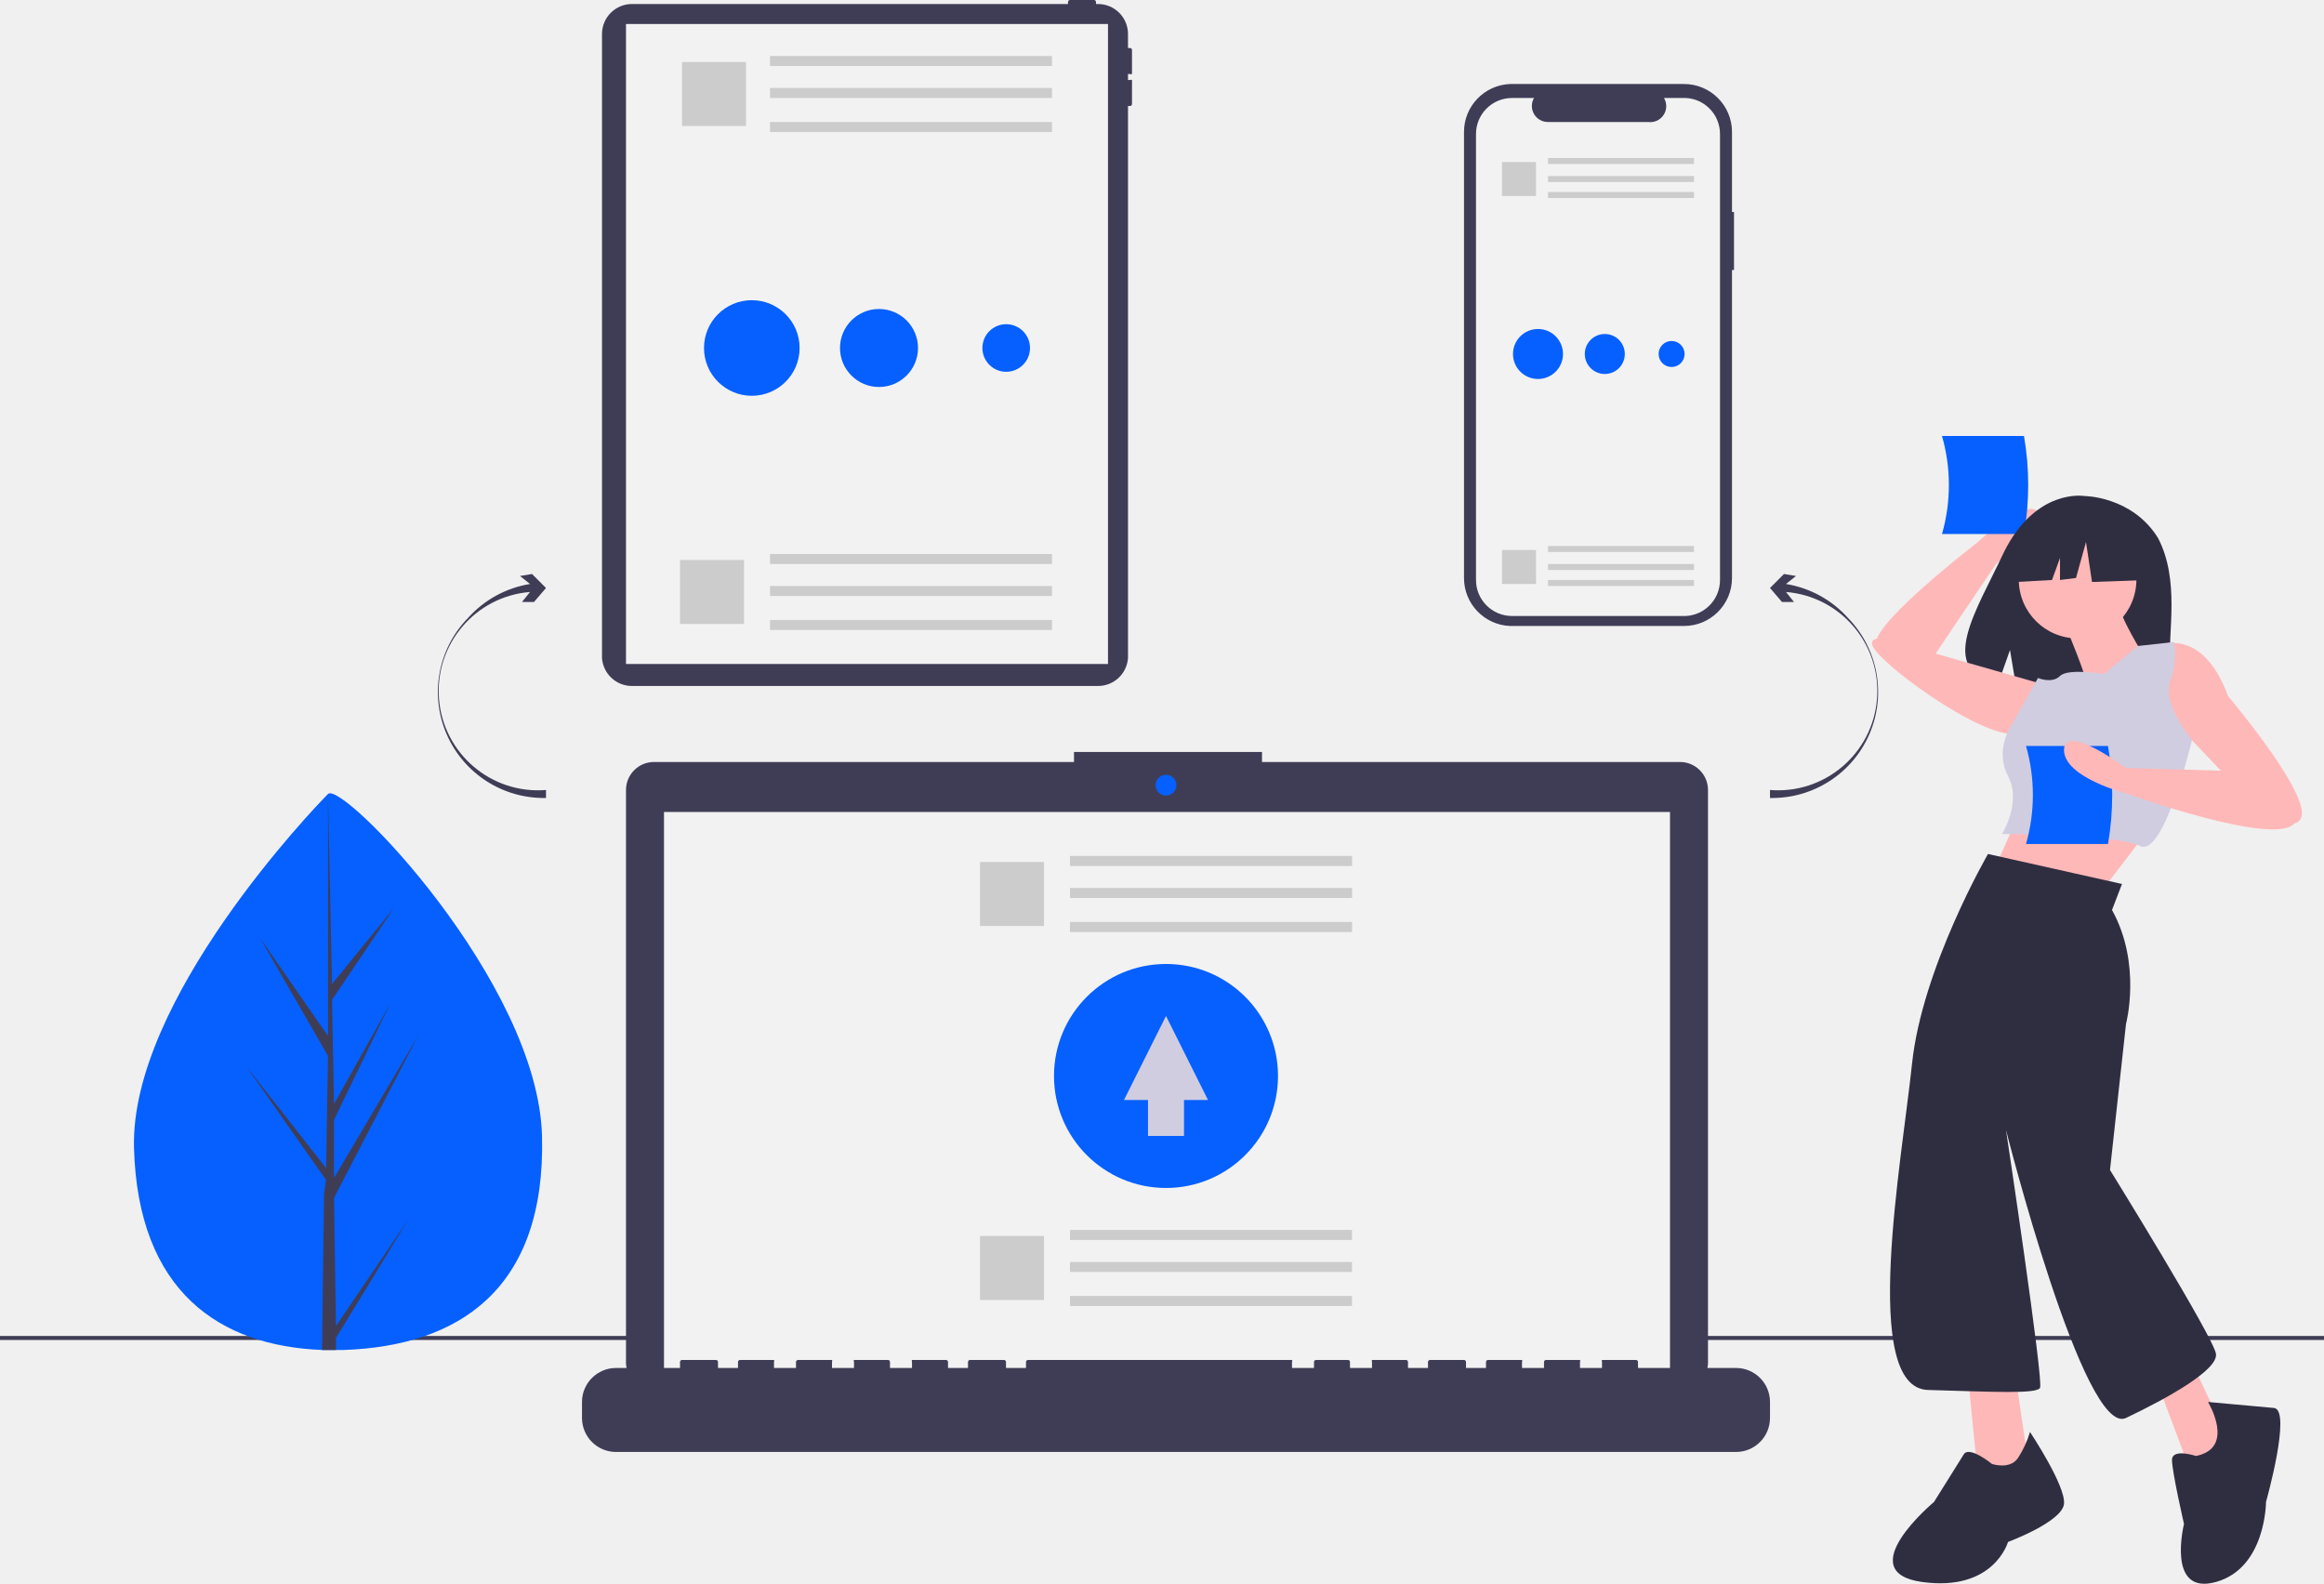
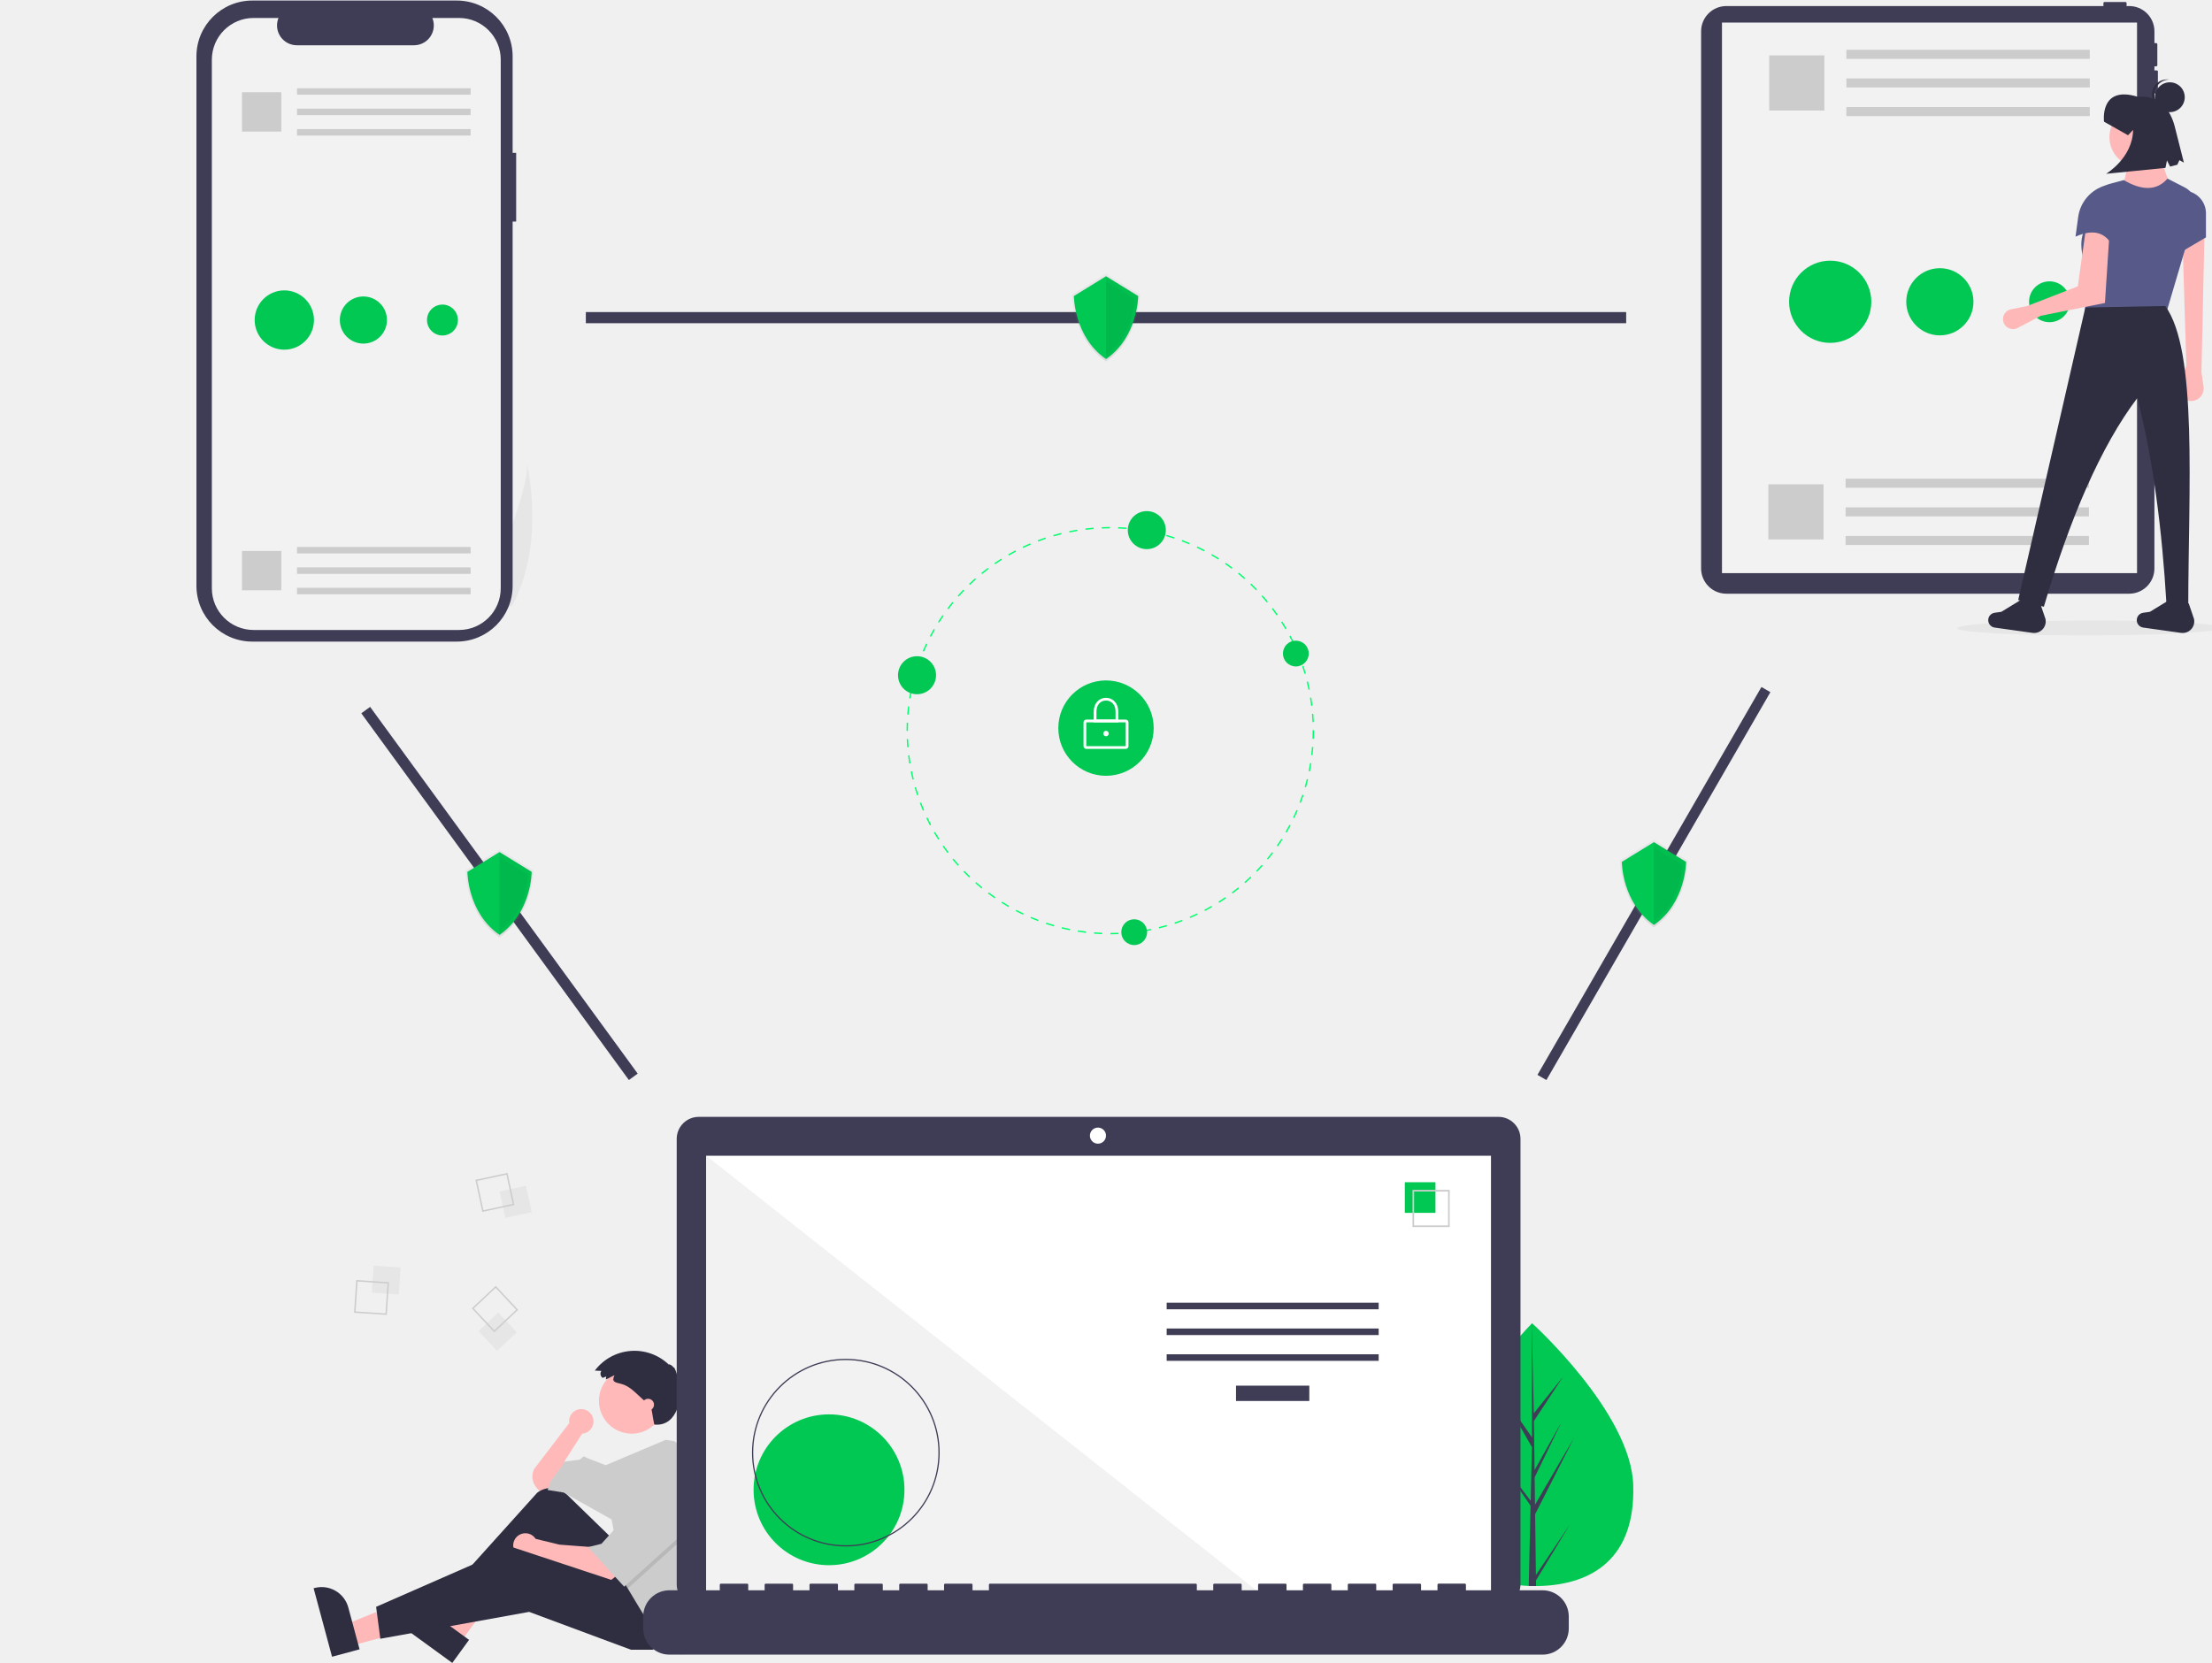
- <svg xmlns="http://www.w3.org/2000/svg" data-name="Layer 1" viewBox="0 0 1162 792">
+ <svg xmlns="http://www.w3.org/2000/svg" xmlns:xlink="http://www.w3.org/1999/xlink" data-name="Layer 1" viewBox="0 0 1283.8 965.37">
  <defs />
-   <path fill="#3f3d56" d="M565 40h-1v-3h1a1 1 0 001 0V25a1 1 0 00-1-1h-1v-7a15 15 0 00-15-15h-1V1a1 1 0 00-1-1h-12a1 1 0 00-1 1v1H316a15 15 0 00-15 15v312a15 15 0 0015 14h233a15 15 0 0015-14V53h1a1 1 0 001-1V40a1 1 0 00-1 0z" />
-   <path fill="#f2f2f2" d="M313 12h241v320H313z" />
-   <path fill="#3f3d56" d="M0 668h1162v2H0z" />
-   <path fill="#0560ff" d="M271 568c2 77-42 105-99 107h-11c-51-2-92-29-94-101-2-74 90-170 97-177s105 94 107 171z" />
-   <path fill="#3f3d56" d="M168 663l36-53-36 59v6h-7l1-77v-1l1-7-40-57 40 51v2l1-58-34-59 34 49V397l2 95 31-38-31 46 1 52 28-50-28 58v29l42-71-42 81zM867 106h-1V66a24 24 0 00-24-24h-87a24 24 0 00-23 24v223a24 24 0 0023 24h87a24 24 0 0024-24V135h1z" />
-   <path fill="#f2f2f2" d="M860 67v223a18 18 0 01-17 18h-87a18 18 0 01-18-18V67a18 18 0 0118-18h11a8 8 0 007 12h50a8 8 0 008-12h11a18 18 0 0117 18z" />
-   <path fill="#ccc" d="M774 79h73v3h-73zM774 88h73v3h-73zM774 96h73v3h-73zM751 81h17v17h-17zM774 273h73v3h-73zM774 282h73v3h-73zM774 290h73v3h-73zM751 275h17v17h-17z" />
-   <path fill="#3f3d56" d="M840 381H631v-5h-94v5H327a14 14 0 00-14 14v285a14 14 0 0014 15h513a14 14 0 0014-15V395a14 14 0 00-14-14z" />
-   <path fill="#f2f2f2" d="M332 406h503v284H332z" />
-   <circle cx="583" cy="392.6" r="5.2" fill="#0560ff" />
-   <path fill="#3f3d56" d="M868 684h-49v-3a1 1 0 00-1-1h-17a1 1 0 000 1v3h-11v-3a1 1 0 000-1h-17a1 1 0 00-1 1v3h-11v-3a1 1 0 000-1h-17a1 1 0 00-1 1v3h-10v-3a1 1 0 00-1-1h-17a1 1 0 00-1 1v3h-10v-3a1 1 0 00-1-1h-17a1 1 0 000 1v3h-11v-3a1 1 0 00-1-1h-16a1 1 0 00-1 1v3h-11v-3a1 1 0 000-1H514a1 1 0 00-1 1v3h-10v-3a1 1 0 00-1-1h-17a1 1 0 00-1 1v3h-10v-3a1 1 0 00-1-1h-17a1 1 0 000 1v3h-11v-3a1 1 0 00-1-1h-17a1 1 0 000 1v3h-11v-3a1 1 0 000-1h-17a1 1 0 00-1 1v3h-11v-3a1 1 0 000-1h-17a1 1 0 00-1 1v3h-10v-3a1 1 0 00-1-1h-17a1 1 0 00-1 1v3h-32a17 17 0 00-17 17v8a17 17 0 0017 17h560a17 17 0 0017-17v-8a17 17 0 00-17-17z" />
-   <path fill="#e6e6e6" d="M535 428h141v5H535zM535 444h141v5H535zM535 461h141v5H535z" />
-   <path fill="#ccc" d="M535 428h141v5H535zM535 444h141v5H535zM535 461h141v5H535zM490 431h32v32h-32zM535 615h141v5H535zM535 631h141v5H535zM535 648h141v5H535zM490 618h32v32h-32z" />
-   <path fill="#3f3d56" d="M924 309a53 53 0 00-31-17l5-4-6-1-7 7 6 7h6l-4-5a49 49 0 01-8 99v4a53 53 0 0039-90zM234 309a53 53 0 0131-17l-5-4 6-1 7 7-6 7h-6l4-5a49 49 0 008 99v4a53 53 0 01-39-90z" />
-   <path fill="#ccc" d="M385 28h141v5H385zM385 44h141v5H385zM385 61h141v5H385zM341 31h32v32h-32zM385 277h141v5H385zM385 293h141v5H385zM385 310h141v5H385zM340 280h32v32h-32z" />
-   <path fill="#ffb8b8" d="M967 328l31-46s28-23 20-27-29 16-29 16-60 46-50 53 28 4 28 4z" />
-   <path fill="#0560ff" d="M971 267h41a144 144 0 000-49h-41a89 89 0 010 49z" />
-   <path fill="#2f2e41" d="M1079 269c-13-21-37-21-37-21s-24-4-40 28c-14 30-34 59-3 66l6-17 3 18a121 121 0 0013 0c33-1 65 1 64-11-1-16 5-42-6-63z" />
-   <path fill="#ffb8b8" d="M1013 399l-16 36 55 9 29-38z" />
-   <circle cx="1038.8" cy="289.8" r="29.4" fill="#ffb8b8" />
-   <path fill="#ffb8b8" d="M1032 311s13 31 12 34 28-17 28-17-13-21-12-25zM1076 324s24-14 38 24c0 0 44 52 36 62s-38-23-38-23l-19-20s-27-7-25-22 8-21 8-21zM1021 342l-56-16s-30-12-29-4 54 47 72 45 13-25 13-25z" />
-   <path fill="#d0cde1" d="M1052 337s-18-3-22 1-11 1-11 1l-13 23s-9 13-2 26-3 29-3 29 57 0 69 6 26-53 26-53-15-18-11-29 2-20 2-20l-18 2z" />
-   <path fill="#ffb8b8" d="M984 688l6 61 25-12-8-54-23 5zM1077 687l21 56 20-15-25-53-16 12z" />
-   <path fill="#2f2e41" d="M1015 716a50 50 0 01-6 13c-4 6-13 3-13 3s-11-9-14-5l-15 24s-42 35-6 40 43-20 43-20 27-10 28-19-17-36-17-36zM1098 728s-12-4-12 2 6 32 6 32-9 36 16 29 25-40 25-40 13-46 4-47l-33-3s14 23-6 27zM1073 267l-24-12-34 5-7 31 18-1 4-11v11l8-1 5-18 3 20 28-1-1-23zM1061 442l-67-15s-33 57-38 105-26 162 8 163 54 2 56-1-17-129-17-129 39 154 60 144 46-24 45-32-53-92-53-92l8-73s8-30-7-57z" />
-   <path fill="#0560ff" d="M1013 422h41a144 144 0 000-49h-41a89 89 0 010 49z" />
-   <path fill="#ffb8b8" d="M1133 386l-70-2s-31-23-31-9 32 22 32 22 72 26 83 15z" />
-   <circle cx="375.9" cy="174" r="23.9" fill="#0560ff" />
-   <circle cx="439.5" cy="174" r="19.5" fill="#0560ff" />
-   <circle cx="503.1" cy="174" r="11.9" fill="#0560ff" />
-   <circle cx="769" cy="177" r="12.5" fill="#0560ff" />
-   <circle cx="802.4" cy="177" r="10" fill="#0560ff" />
-   <circle cx="835.8" cy="177" r="6.5" fill="#0560ff" />
-   <circle cx="583" cy="538" r="56" fill="#0560ff" />
-   <path fill="#d0cde1" d="M604 550l-21-42-21 42h12v18h18v-18h12z" />
+   <defs>
+     <linearGradient id="a" x1="252.52" x2="252.52" y1="136" gradientUnits="userSpaceOnUse">
+       <stop offset="0" stop-color="gray" stop-opacity=".25" />
+       <stop offset=".54" stop-color="gray" stop-opacity=".12" />
+       <stop offset="1" stop-color="gray" stop-opacity=".1" />
+     </linearGradient>
+     <linearGradient id="b" x1="660.5" x2="660.5" y1="458.72" gradientUnits="userSpaceOnUse">
+       <stop offset="0" stop-color="gray" stop-opacity=".25" />
+       <stop offset=".54" stop-color="gray" stop-opacity=".12" />
+       <stop offset="1" stop-color="gray" stop-opacity=".1" />
+     </linearGradient>
+     <linearGradient id="e" x1="459.55" x2="459.55" y1="723.31" y2="473.18" xlink:href="#b" />
+     <linearGradient id="f" x1="459.55" x2="459.55" y1="723.31" y2="473.18" xlink:href="#c" />
+     <linearGradient id="c" x1="660.5" x2="660.5" y1="458.72" gradientUnits="userSpaceOnUse">
+       <stop offset="0" stop-color="gray" stop-opacity=".25" />
+       <stop offset=".54" stop-color="gray" stop-opacity=".12" />
+       <stop offset="1" stop-color="gray" stop-opacity=".1" />
+     </linearGradient>
+     <linearGradient id="g" x1="459.55" x2="459.55" y1="723.31" y2="473.18" xlink:href="#d" />
+     <linearGradient id="d" x1="660.5" x2="660.5" y1="458.72" gradientUnits="userSpaceOnUse">
+       <stop offset="0" stop-color="gray" stop-opacity=".25" />
+       <stop offset=".54" stop-color="gray" stop-opacity=".12" />
+       <stop offset="1" stop-color="gray" stop-opacity=".1" />
+     </linearGradient>
+   </defs>
+   <path fill="#00c853" d="M947.91 862.25c1.24 42.13-23.38 57.57-54.28 58.47l-2.14.04q-2.15.01-4.26-.07c-27.94-1.16-50.05-16-51.2-55.18-1.18-40.55 49.15-93.23 52.93-97.13l.22-.23s57.5 51.96 58.74 94.1z" />
+   <path fill="#3f3d56" d="M891.41 914.33l19.62-29.18-19.58 32.32.04 3.29q-2.15.01-4.25-.07l.97-42.22-.03-.32.04-.07.09-3.98-21.5-31.2 21.47 28.21.08.84.74-31.89-18.57-32.35 18.62 26.75-.2-66.08v-.22l.01.22 1.24 52.07 16.91-21.15-16.86 25.64.37 28.53 15.57-27.84-15.51 32.03.2 15.87 22.64-38.79-22.57 44.32z" />
+   <path fill="#e6e6e6" d="M250.33 204c12.12 17.14 15.32 114.66 16.03 145.92l.05 2h30.68c.38-.67.73-1.33 1.05-2 18.2-35.9 8.1-78.94 7.57-81.12 1.38 6.84-4.87 26.68-11.93 45.89-4.3-59.07-41.15-107.7-43.45-110.69z" />
+   <g transform="matrix(.81039 0 0 .81039 -329.43 48.07)">
+     <path fill="#3f3d56" d="M776.17 50.2h-2.53v-69.12a40 40 0 00-40-40H587.19a40 40 0 00-40 40v379.21a40 40 0 0040 40h146.45a40 40 0 0040-40V99.4h2.53z" />
+     <path fill="#f2f2f2" d="M765.12-16.57v378.66a29.88 29.88 0 01-29.87 29.88H588.1a29.88 29.88 0 01-29.87-29.88V-16.57a29.88 29.88 0 0129.87-29.87h17.85a14.2 14.2 0 0013.14 19.55H703a14.2 14.2 0 0013.15-19.55h19.11a29.88 29.88 0 0129.87 29.87z" />
+     <path fill="#ccc" d="M619.22 3.9h124.32v4.62H619.22zM619.22 18.53h124.32v4.62H619.22zM619.22 33.16h124.32v4.62H619.22zM579.8 6.76h28.17v28.17H579.8zM619.22 332.52h124.32v4.62H619.22zM619.22 347.14h124.32v4.62H619.22zM619.22 361.77h124.32v4.62H619.22zM579.8 335.37h28.17v28.17H579.8z" />
+     <circle cx="610.13" cy="169.94" r="21.24" fill="#00c853" />
+     <circle cx="666.76" cy="169.94" r="16.88" fill="#00c853" />
+     <circle cx="723.38" cy="169.94" r="11.07" fill="#00c853" />
+   </g>
+   <g transform="translate(-354.32 -1005.94)">
+     <path fill="#3f3d56" d="M1606.05 1046.8h-1.35v-2.36h1.01a.67.67 0 00.68-.67v-12.11a.67.67 0 00-.68-.68h-1v-6.87a14.65 14.65 0 00-14.66-14.66h-1.5v-1.68a.67.67 0 00-.67-.67h-12.1a.67.67 0 00-.68.67v1.68h-218.83a14.65 14.65 0 00-14.66 14.66v311.83a14.65 14.65 0 0014.66 14.66h233.78a14.65 14.65 0 0014.65-14.66v-275.69h1.35a.67.67 0 00.67-.67v-12.11a.67.67 0 00-.67-.67z" />
+     <path fill="#f2f2f2" d="M1353.72 1019.04h240.89v319.62h-240.89z" />
+     <path fill="#ccc" d="M1425.94 1034.85h141.24v5.25h-141.24zM1425.94 1051.47h141.24v5.25h-141.24zM1425.94 1068.09h141.24v5.25h-141.24zM1381.15 1038.1h32v32h-32zM1425.46 1283.85h141.24v5.25h-141.24zM1425.46 1300.47h141.24v5.25h-141.24zM1425.46 1317.09h141.24v5.25h-141.24zM1380.67 1287.1h32v32h-32z" />
+     <circle cx="1416.53" cy="1181.13" r="23.86" fill="#00c853" />
+     <circle cx="1480.17" cy="1181.13" r="19.5" fill="#00c853" />
+     <circle cx="1543.8" cy="1181.13" r="11.86" fill="#00c853" />
+   </g>
+   <g transform="matrix(.81039 0 0 .81039 -761.51 596.29)">
+     <ellipse cx="2436.75" cy="-281.71" fill="#e6e6e6" rx="94.98" ry="5.34" transform="rotate(-.1)" />
+     <path fill="#ffb8b8" d="M2516.3-469.09l1.5 10.22a9.04 9.04 0 01-10.2 10.26 9.04 9.04 0 01-7.18-12.2l5.08-13.14-2.7-88.56 15.66-5.94z" />
+     <circle cx="2472.02" cy="-637.57" r="21.6" fill="#ffb8b8" />
+     <path fill="#ffb8b8" d="M2497.94-597.07l-39.96-1.62c4.43-9.71 6.2-19.11 4.32-28.08h26.46c-1.4 8.46 2.44 18.61 9.18 29.7z" />
+     <path fill="#575a88" d="M2491.46-512.83l-58.86 4.32 2.14-33.26c-6.79-16.13-5.7-27.78 2.28-35.5l.72-11.24a17.24 17.24 0 0112.74-15.54l10.2-2.74c13.2 7.74 23.73 7.63 31.32-1.08l12.13 6.22a16.28 16.28 0 018.76 16.3z" />
+     <path fill="#ffb8b8" d="M2401.28-509.59l-16.62 8.73a7.16 7.16 0 01-8.7-1.61 7.16 7.16 0 013.94-11.75l11.66-2.39 36.18-14.04 5.94-42.12 16.74 4.32-3.24 49.68z" />
+     <path fill="#575a88" d="M2519.54-565.75l-18.36 10.8-1.08-43.2 3.16-1.08a16.27 16.27 0 0116.28 16.28z" />
+     <path fill="#2f2e41" d="M2506.85-300.88l-15.62-2.44c-3.15-53.34-9.5-103.14-20.83-147.4-26.22 34.73-48.2 85.93-66.96 149.57l-18.36-4.86 48.06-209.52 57.24-1.08c23.4 32.06 16.55 131.05 16.47 215.73z" />
+     <path fill="#2f2e41" d="M2395.33-282.44l-27.13-3.8a5.35 5.35 0 01-4.42-6.7 5.35 5.35 0 014.4-3.9l4.82-.7 15.24-9.3 12.6 3.36 3.75 11.03a8.3 8.3 0 01-9.26 10zM2501.7-282.44l-27.12-3.8a5.35 5.35 0 01-4.42-6.7 5.35 5.35 0 014.4-3.9l4.82-.7 15.24-9.3 12.6 3.36 3.75 11.03a8.3 8.3 0 01-9.26 10z" />
+     <path fill="#575a88" d="M2453.66-557.65c-4.91-10.79-13.4-14.97-27.54-8.64l1.9-14.07a27.34 27.34 0 0119.7-22.65z" />
+     <path fill="#2f2e41" d="M2446.52-648.65s-3.4-26.44 24.33-17.77c0 0 19.8-3.63 26.3 21.13l6.57 25.97-3.2-1.75-1.5 3.27-5.19 1.31-2.22-4.4-1.08 5.35-42.53 4.24s19.05-11.27 19.35-31.46l-3.63 3.84z" />
+     <circle cx="2493.65" cy="-666.16" r="10.69" fill="#2f2e41" />
+     <path fill="#2f2e41" d="M2482.63-668.78a10.69 10.69 0 0110.7-10c-.23-.02-.45-.06-.67-.07a10.7 10.7 0 10-1.38 21.34c.23.02.45.01.67.01a10.69 10.69 0 01-9.32-11.28z" />
+   </g>
+   <g transform="translate(64)">
+     <path fill="#ffb9b9" d="M280.45 825.22a7.08 7.08 0 10-14.08.93l-20.34 26.63a9.86 9.86 0 001.33 10.82l1.6 1.87 7.32-1.47 8.3-7.32-.98-8.3 10.24-16.1a7.07 7.07 0 006.61-7.06z" />
+     <path fill="#ffb8b8" d="M139.82 955.42l-3.32-12.34 45.97-18.67 4.9 18.2z" />
+     <path fill="#2f2e41" d="M128.71 961.78l-10.7-39.76.5-.13a16.03 16.03 0 0119.64 11.3l6.54 24.29z" />
+     <path fill="#ffb8b8" d="M203.15 953.44l-10.33-7.5 24.06-43.4 15.23 11.08z" />
+     <path fill="#2f2e41" d="M198.5 965.37l-33.3-24.21.31-.42a16.03 16.03 0 0122.39-3.54l20.33 14.79zM290.92 892.8l-25.98-25.25a13.12 13.12 0 00-17.18-.96l-49.07 54.5 4.4 6.84 46.84-31.72 31.72 41.48 30.26-15.13z" />
+     <path fill="#ffb9b9" d="M279.7 898.16l-19.03-1.46-13.78-3.34a7.08 7.08 0 10-1.35 9.18v.01l8.3 3.42 35.62 12.2 4.4-3.42z" />
+     <path fill="#2f2e41" d="M325.57 950.87l-10.74 6.83h-12.68l-59.05-21.96-86.37 15.61-2.44-18.54 79.05-34.65 69.3 22.93z" />
+     <circle cx="302.64" cy="813.25" r="19.03" fill="#ffb9b9" />
+     <path fill="#ccc" d="M351.88 889.24a109.35 109.35 0 01-5.36 33.82l-1.43 4.38-6.83 31.23-7.32 1.95-5.37-6.83-10.73-7.8-7.81-12.7-6.7-11.15-2.09-3.48-7.32-36.6-27.81-15.62-9.27-1.46 1.95-5.37 8.3-11.22 8.29-.98 2.44-1.95 1.95.97 10.76 4.15 34.89-14.74 5.1.83 17.57 14.64a109.25 109.25 0 016.79 37.93z" />
+     <path style="isolation:isolate" d="M346.55 884.99l-18.54 12.2-27.68 24.95-2.08-3.48-5.86-29.28h1.47l15.12-27.82z" opacity=".1" />
+     <path fill="#ccc" d="M308.98 858.63l-15.12 27.82-8.79 9.76-7.81 1.95 20.99 22.93L328 894.26l18.54-12.2z" />
+     <path fill="#2f2e41" d="M287.83 799.1l-2.06.8a2.88 2.88 0 01-.77-4l.04-.05-3.82-.18a28.77 28.77 0 0142.96-3.46c.17-.6 2.07.56 2.84 1.74.26-.97 2.03 3.73 2.66 7.05.29-1.1 1.4.68.43 2.4.62-.1.9 1.49.42 2.37.67-.32.56 1.58-.18 2.84.97-.09-.08 19.84-14.6 18.39-1-4.64-.72-4.36-1.91-10.33a26.35 26.35 0 00-1.77-1.66l-3.27-2.89c-3.81-3.36-7.28-7.51-12.35-8.77-3.5-.86-5.7-1.06-3.8-4.99-1.71.72-3.32 1.79-5.05 2.45.02-.55.27-1.16.23-1.71z" />
+     <circle cx="312.15" cy="815.45" r="3.42" fill="#ffb9b9" />
+     <path style="isolation:isolate" fill="#e6e6e6" d="M151.81 750.43l1.04-15.66 15.66 1.04-1.04 15.66z" />
+     <path fill="#ccc" d="M142.75 743.08l19.01 1.27-1.26 19-19.01-1.26zm18.13 2.04l-17.35-1.16-1.16 17.36 17.35 1.15z" />
+     <path style="isolation:isolate" fill="#e6e6e6" d="M225.97 691.65l15.34-3.3 3.3 15.35-15.34 3.3z" />
+     <path fill="#ccc" d="M230.55 680.92l4 18.63-18.63 4-4-18.62zm3.01 18l-3.65-17.01-17 3.65 3.65 17z" />
+     <path style="isolation:isolate" fill="#e6e6e6" d="M213.74 772.74L225.2 762l10.73 11.45-11.45 10.73z" />
+     <path fill="#ccc" d="M236.74 760.4l-13.9 13.03-13.02-13.9 13.9-13.03zm-13.86 11.86l12.7-11.9-11.9-12.69-12.7 11.9z" />
+   </g>
+   <g transform="translate(-31.6)">
+     <path fill="#3f3d56" d="M901.3 648.37H437.13a12.78 12.78 0 00-12.78 12.77v258.62a12.78 12.78 0 0012.78 12.77h464.15a12.78 12.78 0 0012.78-12.77V661.14a12.78 12.78 0 00-12.78-12.77z" />
+     <path fill="#fff" d="M441.49 670.94h455.45v256.92H441.49z" />
+     <circle cx="668.83" cy="659.27" r="4.67" fill="#fff" />
+     <path style="isolation:isolate" fill="#f2f2f2" d="M766.69 927.86h-325.2V670.94z" />
+     <circle cx="512.75" cy="864.86" r="43.78" fill="#00c853" />
+     <path fill="#3f3d56" d="M522.5 897.76a54.46 54.46 0 1154.46-54.45 54.46 54.46 0 01-54.46 54.45zm0-108.2a53.75 53.75 0 1053.75 53.75 53.75 53.75 0 00-53.75-53.75zM748.96 804.42h42.54v8.89h-42.54zM708.71 756.26h123.04v3.81H708.71zM708.71 771.23h123.04v3.81H708.71zM708.71 786.2h123.04v3.81H708.71z" />
+     <path fill="#00c853" d="M846.94 686.32h17.78v17.78h-17.78z" />
+     <path fill="#ccc" d="M872.97 712.35h-21.59v-21.59h21.6zm-20.65-.94h19.71v-19.7h-19.71z" />
+     <path fill="#3f3d56" d="M926.86 923.2H882.4v-3.21a.63.63 0 00-.64-.64h-15.24a.63.63 0 00-.63.64v3.2h-9.53V920a.63.63 0 00-.63-.64H840.5a.63.63 0 00-.64.64v3.2h-9.52V920a.63.63 0 00-.64-.64h-15.24a.63.63 0 00-.63.64v3.2h-9.53V920a.63.63 0 00-.63-.64h-15.24a.63.63 0 00-.64.64v3.2h-9.52V920a.63.63 0 00-.64-.64H762.4a.63.63 0 00-.63.64v3.2h-9.53V920a.63.63 0 00-.63-.64h-15.24a.63.63 0 00-.63.64v3.2h-9.53V920a.63.63 0 00-.63-.64H606.19a.63.63 0 00-.64.64v3.2h-9.52V920a.63.63 0 00-.64-.64h-15.24a.63.63 0 00-.63.64v3.2h-9.53V920a.63.63 0 00-.63-.64h-15.24a.63.63 0 00-.63.64v3.2h-9.53V920a.63.63 0 00-.63-.64h-15.24a.63.63 0 00-.64.64v3.2h-9.52V920a.63.63 0 00-.64-.64h-15.24a.63.63 0 00-.63.64v3.2h-9.53V920a.63.63 0 00-.63-.64h-15.24a.63.63 0 00-.64.64v3.2h-9.52V920a.63.63 0 00-.64-.64h-15.24a.63.63 0 00-.63.64v3.2h-29.21a15.24 15.24 0 00-15.24 15.24v6.9a15.24 15.24 0 0015.24 15.23h506.72a15.24 15.24 0 0015.23-15.24v-6.89a15.24 15.24 0 00-15.23-15.24z" />
+   </g>
+   <g transform="matrix(.67051 0 0 .67051 284.67 146.2)">
+     <path fill="#00ff6d" d="M536.57 590.88v-1.17c2.34 0 4.71-.05 7.06-.15l.04 1.18c-2.35.1-4.74.14-7.1.14zm-7.1-.13c-2.35-.1-4.73-.24-7.08-.42l.1-1.17c2.33.18 4.7.32 7.03.41zm21.29-.44l-.1-1.17c2.34-.19 4.7-.42 7.02-.7l.14 1.16c-2.34.29-4.71.52-7.06.71zm-35.44-.68c-2.34-.28-4.7-.62-7.03-.99l.19-1.16c2.3.37 4.65.7 6.98.98zm49.53-1.02l-.19-1.16c2.31-.37 4.64-.8 6.94-1.27l.24 1.15c-2.32.48-4.67.9-6.99 1.28zm-63.54-1.24c-2.32-.46-4.65-.99-6.93-1.54l.28-1.15c2.27.56 4.58 1.08 6.88 1.54zm77.45-1.6l-.28-1.13c2.28-.56 4.57-1.18 6.82-1.83l.32 1.13c-2.26.66-4.56 1.27-6.86 1.84zM487.52 584c-2.27-.66-4.55-1.37-6.78-2.1l.37-1.12c2.21.73 4.48 1.44 6.73 2.09zm104.88-2.17l-.37-1.12c2.22-.74 4.45-1.54 6.64-2.37l.42 1.1c-2.2.84-4.46 1.64-6.69 2.39zm-118.37-2.33c-2.2-.83-4.43-1.72-6.6-2.65l.46-1.08c2.16.92 4.36 1.8 6.55 2.64zm131.62-2.7l-.46-1.09c2.15-.92 4.31-1.89 6.42-2.89l.5 1.06c-2.12 1.01-4.3 1.99-6.46 2.91zm-144.71-2.87a174.8 174.8 0 01-6.37-3.18l.55-1.04a175.9 175.9 0 006.32 3.16zm157.5-3.22l-.54-1.04c2.07-1.09 4.14-2.23 6.16-3.4l.6 1.01a177.81 177.81 0 01-6.21 3.43zm-170.1-3.4c-2.04-1.18-4.09-2.42-6.07-3.68l.62-1c1.98 1.26 4.01 2.49 6.05 3.67zm182.38-3.7l-.63-1c1.97-1.24 3.94-2.55 5.87-3.88l.67.97a176.7 176.7 0 01-5.91 3.91zm-194.38-3.9a176.25 176.25 0 01-5.76-4.16l.7-.94c1.87 1.41 3.8 2.8 5.73 4.13zm206.04-4.16l-.7-.94c1.86-1.4 3.73-2.87 5.54-4.35l.75.9c-1.83 1.5-3.71 2.98-5.59 4.39zm-217.4-4.38c-1.82-1.5-3.64-3.04-5.4-4.6l.78-.88a177.5 177.5 0 005.37 4.57zm228.4-4.6l-.79-.88c1.75-1.55 3.5-3.16 5.18-4.78l.82.85c-1.7 1.63-3.46 3.25-5.22 4.8zm-239.02-4.82c-1.7-1.63-3.39-3.32-5.03-5.02l.85-.81c1.63 1.69 3.3 3.37 5 4.98zm249.25-5.01l-.85-.82c1.62-1.68 3.23-3.43 4.79-5.18l.88.78a177.57 177.57 0 01-4.82 5.22zm-259.1-5.22a177.35 177.35 0 01-4.6-5.4l.92-.75c1.47 1.8 3.01 3.61 4.57 5.37zm268.52-5.4l-.9-.75c1.48-1.82 2.95-3.68 4.35-5.55l.94.7c-1.41 1.89-2.9 3.76-4.39 5.6zm-277.5-5.59a178.78 178.78 0 01-4.15-5.75l.97-.67c1.33 1.93 2.72 3.85 4.12 5.72zm286.05-5.77l-.97-.66a178.1 178.1 0 003.9-5.89l1 .63a178.46 178.46 0 01-3.93 5.92zm-294.12-5.89c-1.26-1.98-2.5-4.02-3.67-6.06l1.01-.59c1.18 2.02 2.4 4.05 3.66 6.02zm301.73-6.11l-1.02-.59a176.3 176.3 0 003.42-6.18l1.04.55a177.1 177.1 0 01-3.44 6.22zm-308.83-6.15c-1.1-2.08-2.17-4.21-3.18-6.34l1.06-.5c1 2.1 2.07 4.22 3.16 6.29zm315.45-6.44l-1.06-.5c1-2.12 1.99-4.28 2.9-6.44l1.09.46c-.93 2.17-1.91 4.35-2.93 6.48zm-321.54-6.35c-.93-2.17-1.82-4.38-2.65-6.57l1.1-.42a176 176 0 002.63 6.52zm327.13-6.73l-1.1-.42c.83-2.2 1.63-4.44 2.37-6.66l1.12.37c-.75 2.24-1.55 4.5-2.4 6.7zm-332.17-6.52c-.75-2.24-1.47-4.52-2.12-6.78l1.13-.33a174 174 0 002.1 6.73zm336.67-6.97l-1.13-.33c.65-2.24 1.26-4.53 1.82-6.81l1.14.28c-.56 2.3-1.18 4.6-1.83 6.86zm-340.63-6.67c-.57-2.29-1.1-4.62-1.56-6.92l1.15-.24c.47 2.3.99 4.6 1.55 6.88zm344.01-7.12l-1.15-.23c.46-2.3.89-4.63 1.26-6.94l1.16.19c-.37 2.33-.8 4.68-1.27 6.98zm-346.85-6.79c-.38-2.32-.71-4.68-1-7.03l1.17-.14c.28 2.33.61 4.68.99 6.98zm349.11-7.22l-1.17-.14a175 175 0 00.7-7.02l1.18.1a178.7 178.7 0 01-.7 7.06zm-350.82-6.87c-.19-2.35-.34-4.73-.43-7.09l1.17-.05c.1 2.34.24 4.71.43 7.04zm351.95-7.28l-1.18-.05c.1-2.34.14-4.72.14-7.05v-.4h1.18v.4c0 2.35-.05 4.74-.14 7.1zm-351.35-6.9h-1.18v-.2c0-2.3.05-4.62.13-6.9l1.18.04c-.09 2.27-.13 4.58-.13 6.86zm350.16-7.64c-.1-2.34-.25-4.7-.44-7.04l1.17-.1c.2 2.36.34 4.74.44 7.09zm-349.62-6.46l-1.17-.1c.18-2.35.42-4.72.7-7.06l1.16.14c-.27 2.32-.5 4.68-.69 7.02zm348.47-7.6a174.1 174.1 0 00-1-6.98l1.16-.19c.38 2.33.72 4.7 1 7.03zm-346.8-6.4l-1.16-.19c.37-2.33.8-4.68 1.26-6.98l1.15.23c-.46 2.3-.88 4.63-1.25 6.94zm344.52-7.51c-.47-2.3-1-4.61-1.56-6.88l1.14-.28a175 175 0 011.57 6.92zm-341.73-6.32l-1.15-.27c.56-2.3 1.18-4.6 1.83-6.87l1.13.33c-.65 2.25-1.26 4.54-1.81 6.81zm338.34-7.37c-.66-2.25-1.37-4.51-2.11-6.73l1.11-.37c.75 2.23 1.47 4.51 2.13 6.77zm-334.44-6.18l-1.12-.37c.75-2.24 1.55-4.5 2.38-6.7l1.1.4c-.83 2.2-1.62 4.45-2.36 6.67zm329.95-7.19c-.84-2.18-1.73-4.38-2.65-6.52l1.09-.46c.92 2.15 1.81 4.36 2.65 6.56zm-324.95-6.03l-1.08-.46c.92-2.17 1.9-4.36 2.91-6.5l1.06.51c-1 2.12-1.98 4.29-2.9 6.45zm319.4-6.9c-1-2.1-2.07-4.22-3.16-6.28l1.04-.55c1.1 2.08 2.17 4.2 3.18 6.33zm-313.35-5.87l-1.04-.55c1.1-2.08 2.25-4.18 3.43-6.22l1.02.58a175 175 0 00-3.4 6.19zm306.78-6.57a176.1 176.1 0 00-3.66-6.02l1-.63c1.25 1.98 2.5 4.02 3.68 6.06zm-299.72-5.66l-1-.63c1.27-2 2.59-3.99 3.93-5.93l.97.67c-1.34 1.93-2.65 3.9-3.9 5.89zm292.16-6.23a177.2 177.2 0 00-4.13-5.7l.94-.71c1.41 1.87 2.81 3.8 4.16 5.74zm-284.14-5.39l-.94-.7c1.42-1.89 2.9-3.77 4.38-5.6l.91.75a177.21 177.21 0 00-4.35 5.55zM672 303.58c-1.48-1.81-3.02-3.62-4.58-5.37l.88-.78c1.57 1.76 3.12 3.58 4.61 5.4zm-266.73-5.08l-.88-.78c1.56-1.76 3.18-3.52 4.81-5.22l.85.81a177.63 177.63 0 00-4.78 5.2zm257.36-5.46c-1.62-1.69-3.3-3.36-5-4.98l.82-.85c1.7 1.63 3.4 3.31 5.03 5.01zm-247.6-4.72l-.8-.84c1.69-1.64 3.44-3.26 5.2-4.82l.78.88c-1.75 1.55-3.49 3.16-5.17 4.78zm237.42-5.04a176.9 176.9 0 00-5.38-4.57l.74-.9c1.83 1.48 3.65 3.03 5.42 4.6zm-226.87-4.32l-.75-.9c1.83-1.5 3.7-2.98 5.58-4.4l.7.95c-1.86 1.4-3.72 2.87-5.53 4.35zm215.93-4.6c-1.87-1.4-3.8-2.79-5.73-4.12l.67-.96a178.6 178.6 0 015.77 4.15zm-204.68-3.88l-.67-.97c1.94-1.34 3.93-2.66 5.9-3.92l.64 1a175.47 175.47 0 00-5.87 3.89zm193.06-4.13a176.02 176.02 0 00-6.04-3.65l.58-1.02c2.05 1.18 4.1 2.42 6.09 3.68zm-181.17-3.42l-.6-1.02c2.04-1.18 4.13-2.33 6.21-3.43l.55 1.04c-2.07 1.09-4.14 2.23-6.16 3.4zm168.94-3.63c-2.08-1.09-4.2-2.15-6.33-3.15l.5-1.07c2.14 1.01 4.28 2.08 6.37 3.18zm-156.5-2.94l-.5-1.06c2.12-1.01 4.3-2 6.46-2.92l.46 1.08c-2.15.92-4.3 1.9-6.41 2.9zm143.73-3.1c-2.16-.92-4.37-1.81-6.57-2.64l.42-1.1c2.2.84 4.43 1.73 6.6 2.65zm-130.8-2.44l-.41-1.1c2.2-.83 4.45-1.64 6.68-2.39l.38 1.11c-2.22.75-4.46 1.55-6.64 2.38zm117.57-2.56c-2.22-.74-4.49-1.44-6.74-2.08l.33-1.13c2.26.65 4.54 1.35 6.78 2.1zm-104.2-1.92l-.32-1.13c2.26-.66 4.57-1.28 6.86-1.85l.28 1.15c-2.27.56-4.57 1.17-6.81 1.83zm90.64-1.97a174.2 174.2 0 00-6.88-1.53l.23-1.16c2.32.47 4.65.99 6.93 1.54zm-76.94-1.42l-.24-1.15c2.3-.47 4.66-.9 6.99-1.28l.18 1.16c-2.3.37-4.64.8-6.93 1.27zm63.12-1.37c-2.31-.36-4.66-.7-6.99-.97l.14-1.16c2.34.27 4.7.6 7.03.97zm-49.2-.9l-.15-1.16c2.34-.29 4.72-.53 7.07-.72l.1 1.17c-2.34.2-4.7.43-7.02.71zm35.2-.75c-2.33-.19-4.7-.32-7.05-.41l.05-1.18c2.36.1 4.74.23 7.09.41zm-21.15-.39l-.05-1.17c2.35-.1 4.74-.15 7.1-.16v1.18c-2.34 0-4.71.05-7.05.15z" />
+     <circle cx="697.09" cy="347.8" r="11.17" fill="#00c853" />
+     <circle cx="568.09" cy="240.94" r="16.46" fill="#00c853" />
+     <circle cx="557.18" cy="589.03" r="11.17" fill="#00c853" />
+     <circle cx="369.2" cy="366.57" r="16.46" fill="#00c853" />
+   </g>
+   <path fill="none" stroke="#3f3d56" stroke-width="6.33" d="M212.25 412.23l155.3 212.9" />
+   <path fill="none" stroke="#3f3d56" stroke-width="6" d="M1024.9 400.32l-130 225.18" />
+   <g transform="matrix(1.15433 0 0 1.15433 -849.63 -304.09)">
+     <circle cx="1292.12" cy="629.61" r="23.98" fill="#00c853" />
+     <path fill="#fff" d="M1302.05 640.05h-19.86a1.37 1.37 0 01-1.37-1.37V626.7a1.37 1.37 0 011.37-1.37h19.86a1.37 1.37 0 011.37 1.37v11.98a1.37 1.37 0 01-1.37 1.37zm-19.86-13.35v11.98h19.86V626.7z" />
+     <path fill="#fff" d="M1298.28 626.7h-12.33v-5.48c0-3.97 2.6-6.85 6.17-6.85s6.16 2.88 6.16 6.85zm-10.96-1.37h9.6v-4.11c0-3.23-1.98-5.48-4.8-5.48-2.83 0-4.8 2.25-4.8 5.48z" />
+     <circle cx="1292.12" cy="632.35" r="1.37" fill="#fff" />
+   </g>
+   <path fill="none" stroke="#3f3d56" stroke-width="6.47" d="M340.01 184.4H943.8" />
+   <path fill="url(#e)" d="M459.55 473.18l-97.06 59.73s0 123.2 97.06 190.39c97.06-67.2 97.06-190.39 97.06-190.39z" opacity=".7" transform="matrix(.20359 0 0 .20359 196.34 396.9)" />
+   <path fill="#00c853" d="M289.9 494.66l-18.64 11.48s0 23.66 18.65 36.57c18.65-12.9 18.65-36.57 18.65-36.57z" />
+   <path d="M290.22 494.66l-.32.2v47.64l.32.23c18.65-12.91 18.65-36.58 18.65-36.58z" opacity=".05" />
+   <path fill="#00c853" d="M289.9 497.43l-16.5 10.15s0 20.94 16.5 32.36c16.49-11.42 16.49-32.36 16.49-32.36z" />
+   <path d="M289.9 497.51v42.5c16.49-11.42 16.49-32.36 16.49-32.36z" opacity=".08" />
+   <g>
+     <path fill="url(#f)" d="M459.55 473.18l-97.06 59.73s0 123.2 97.06 190.39c97.06-67.2 97.06-190.39 97.06-190.39z" opacity=".7" transform="matrix(.20359 0 0 .20359 548.34 62.61)" />
+     <path fill="#00c853" d="M641.9 160.38l-18.64 11.48s0 23.67 18.65 36.57c18.65-12.9 18.65-36.57 18.65-36.57z" />
+     <path d="M642.22 160.38l-.32.2v47.64l.32.23c18.65-12.91 18.65-36.58 18.65-36.58z" opacity=".05" />
+     <path fill="#00c853" d="M641.9 163.15l-16.5 10.15s0 20.94 16.5 32.36c16.49-11.42 16.49-32.36 16.49-32.36z" />
+     <path d="M641.9 163.23v42.5c16.49-11.42 16.49-32.35 16.49-32.35z" opacity=".08" />
+   </g>
+   <g>
+     <path fill="url(#g)" d="M459.55 473.18l-97.06 59.73s0 123.2 97.06 190.39c97.06-67.2 97.06-190.39 97.06-190.39z" opacity=".7" transform="matrix(.20359 0 0 .20359 866.34 391.12)" />
+     <path fill="#00c853" d="M959.9 488.89l-18.64 11.47s0 23.67 18.65 36.58c18.65-12.9 18.65-36.58 18.65-36.58z" />
+     <path d="M960.22 488.89l-.32.2v47.64l.32.22c18.65-12.9 18.65-36.58 18.65-36.58z" opacity=".05" />
+     <path fill="#00c853" d="M959.9 491.66l-16.5 10.15s0 20.94 16.5 32.36c16.49-11.42 16.49-32.36 16.49-32.36z" />
+     <path d="M959.9 491.74v42.5c16.49-11.42 16.49-32.36 16.49-32.36z" opacity=".08" />
+   </g>
</svg>
